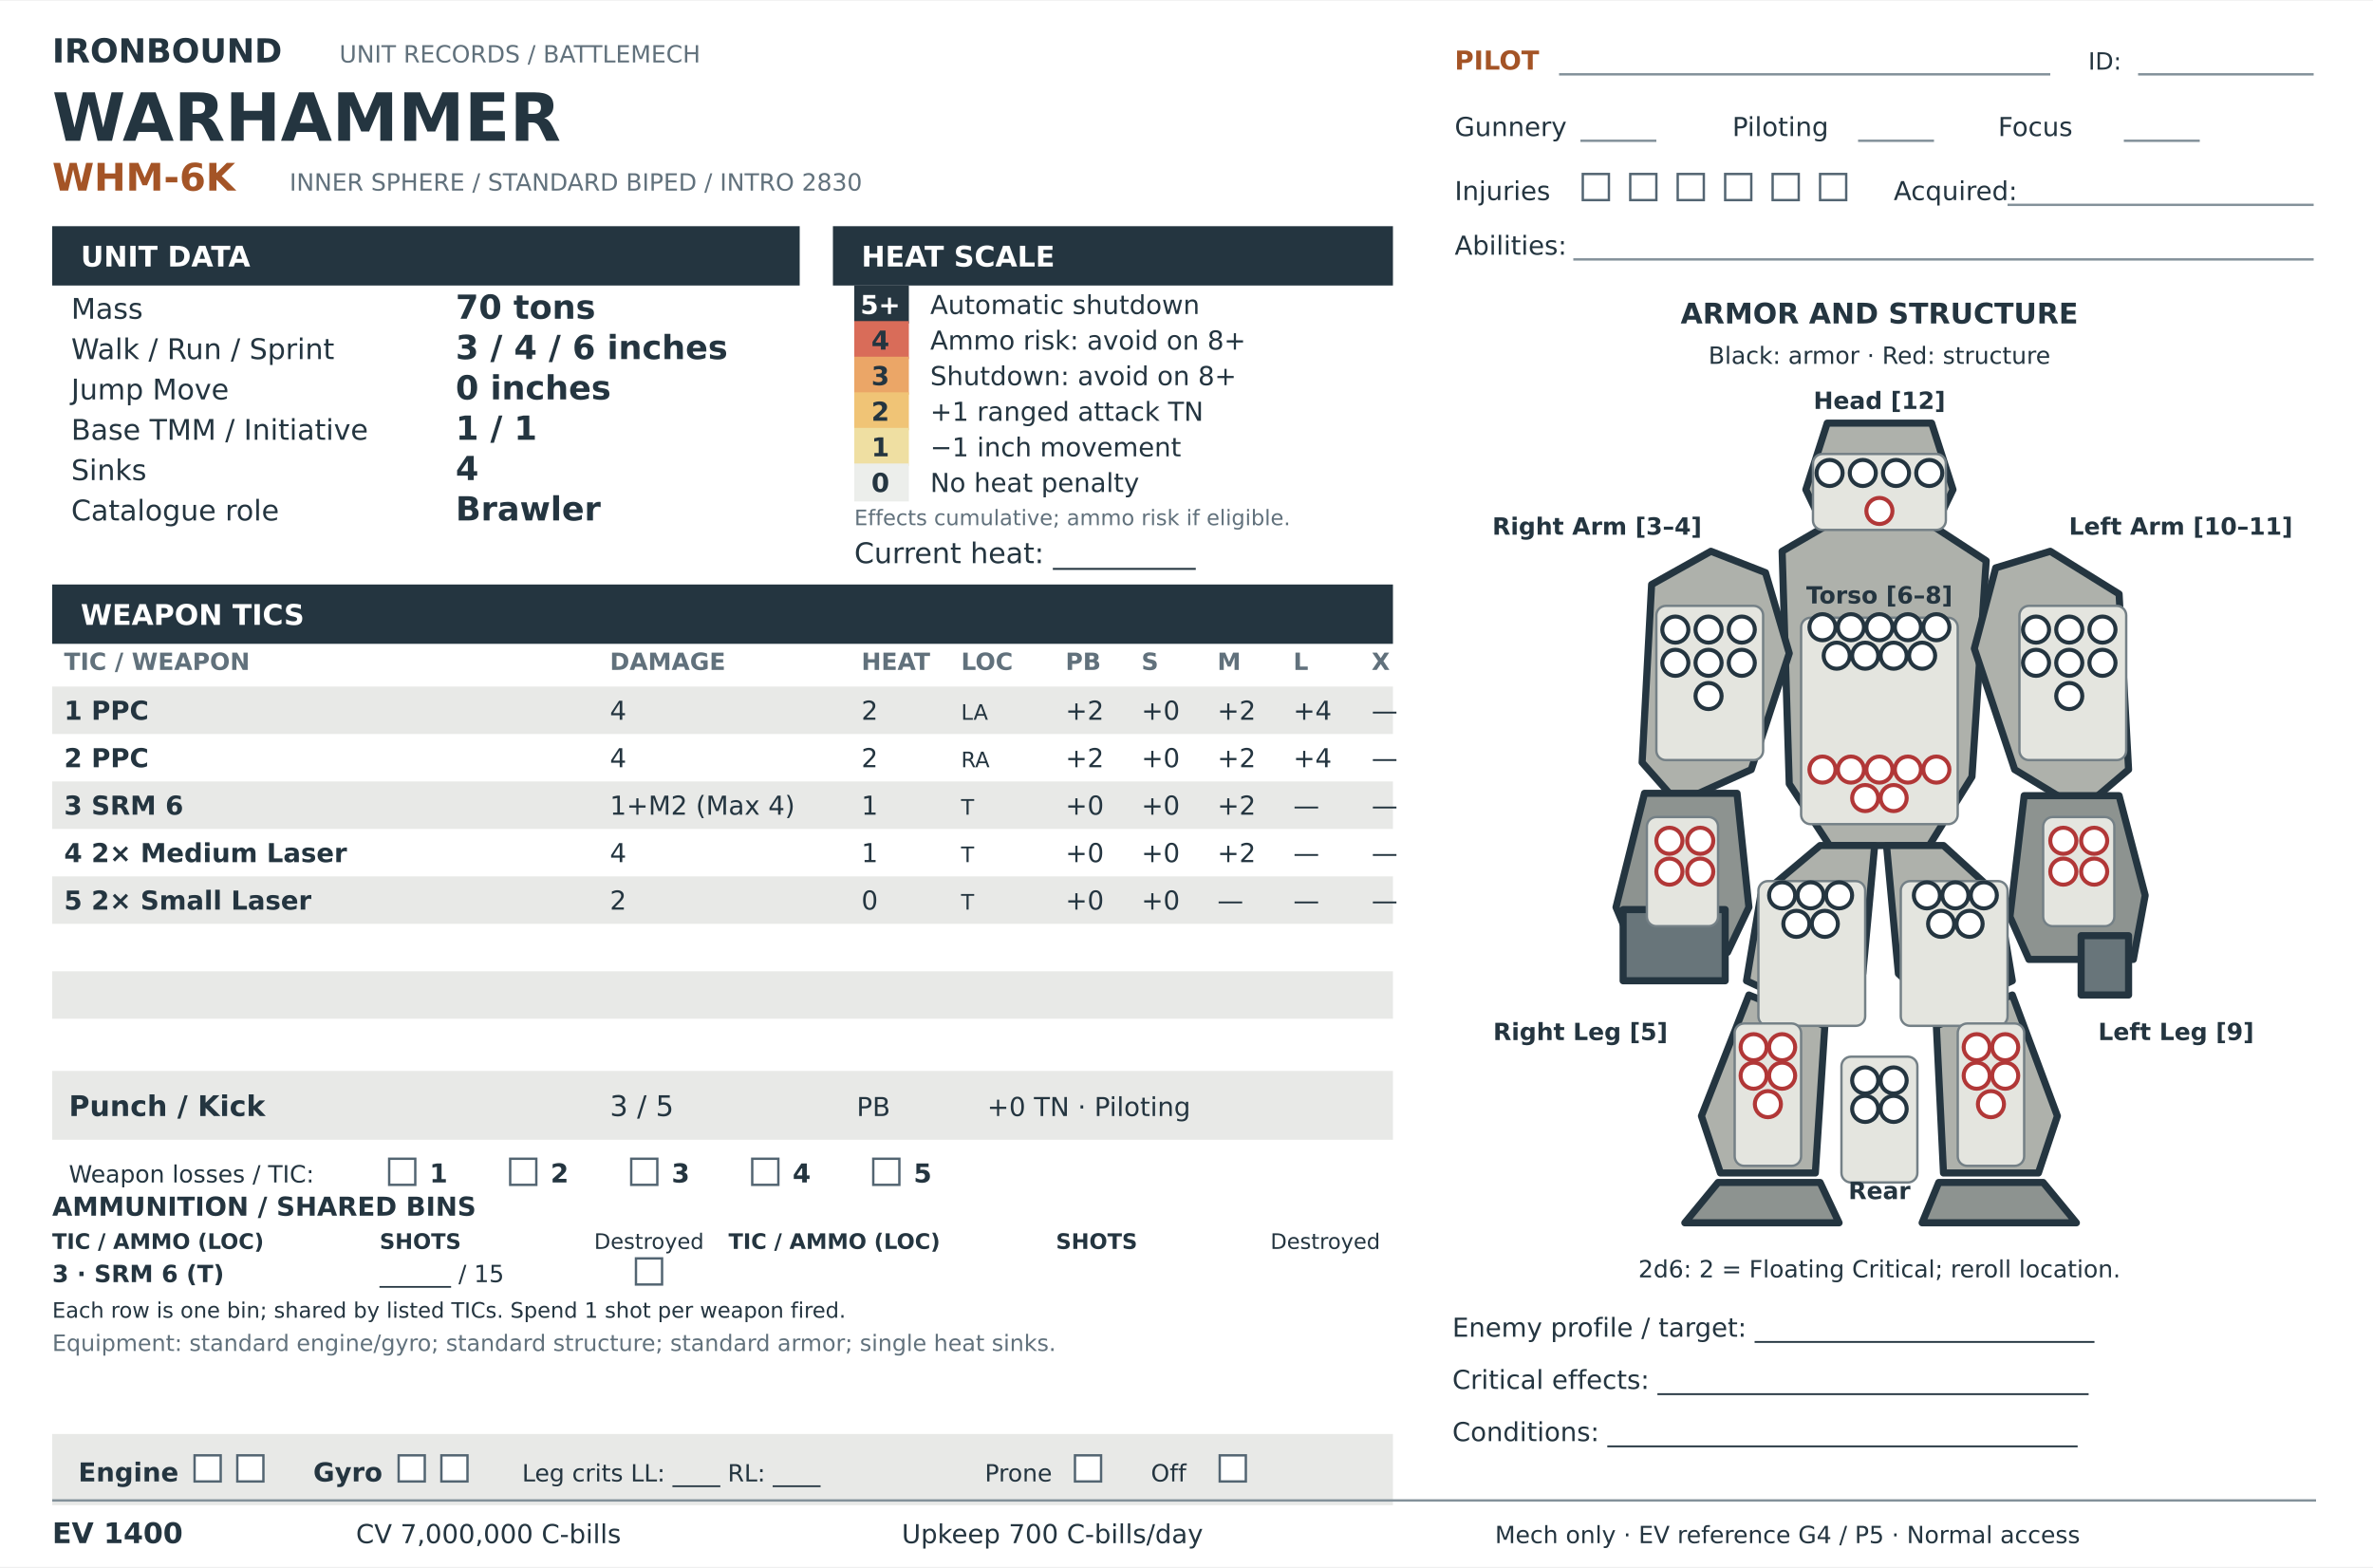
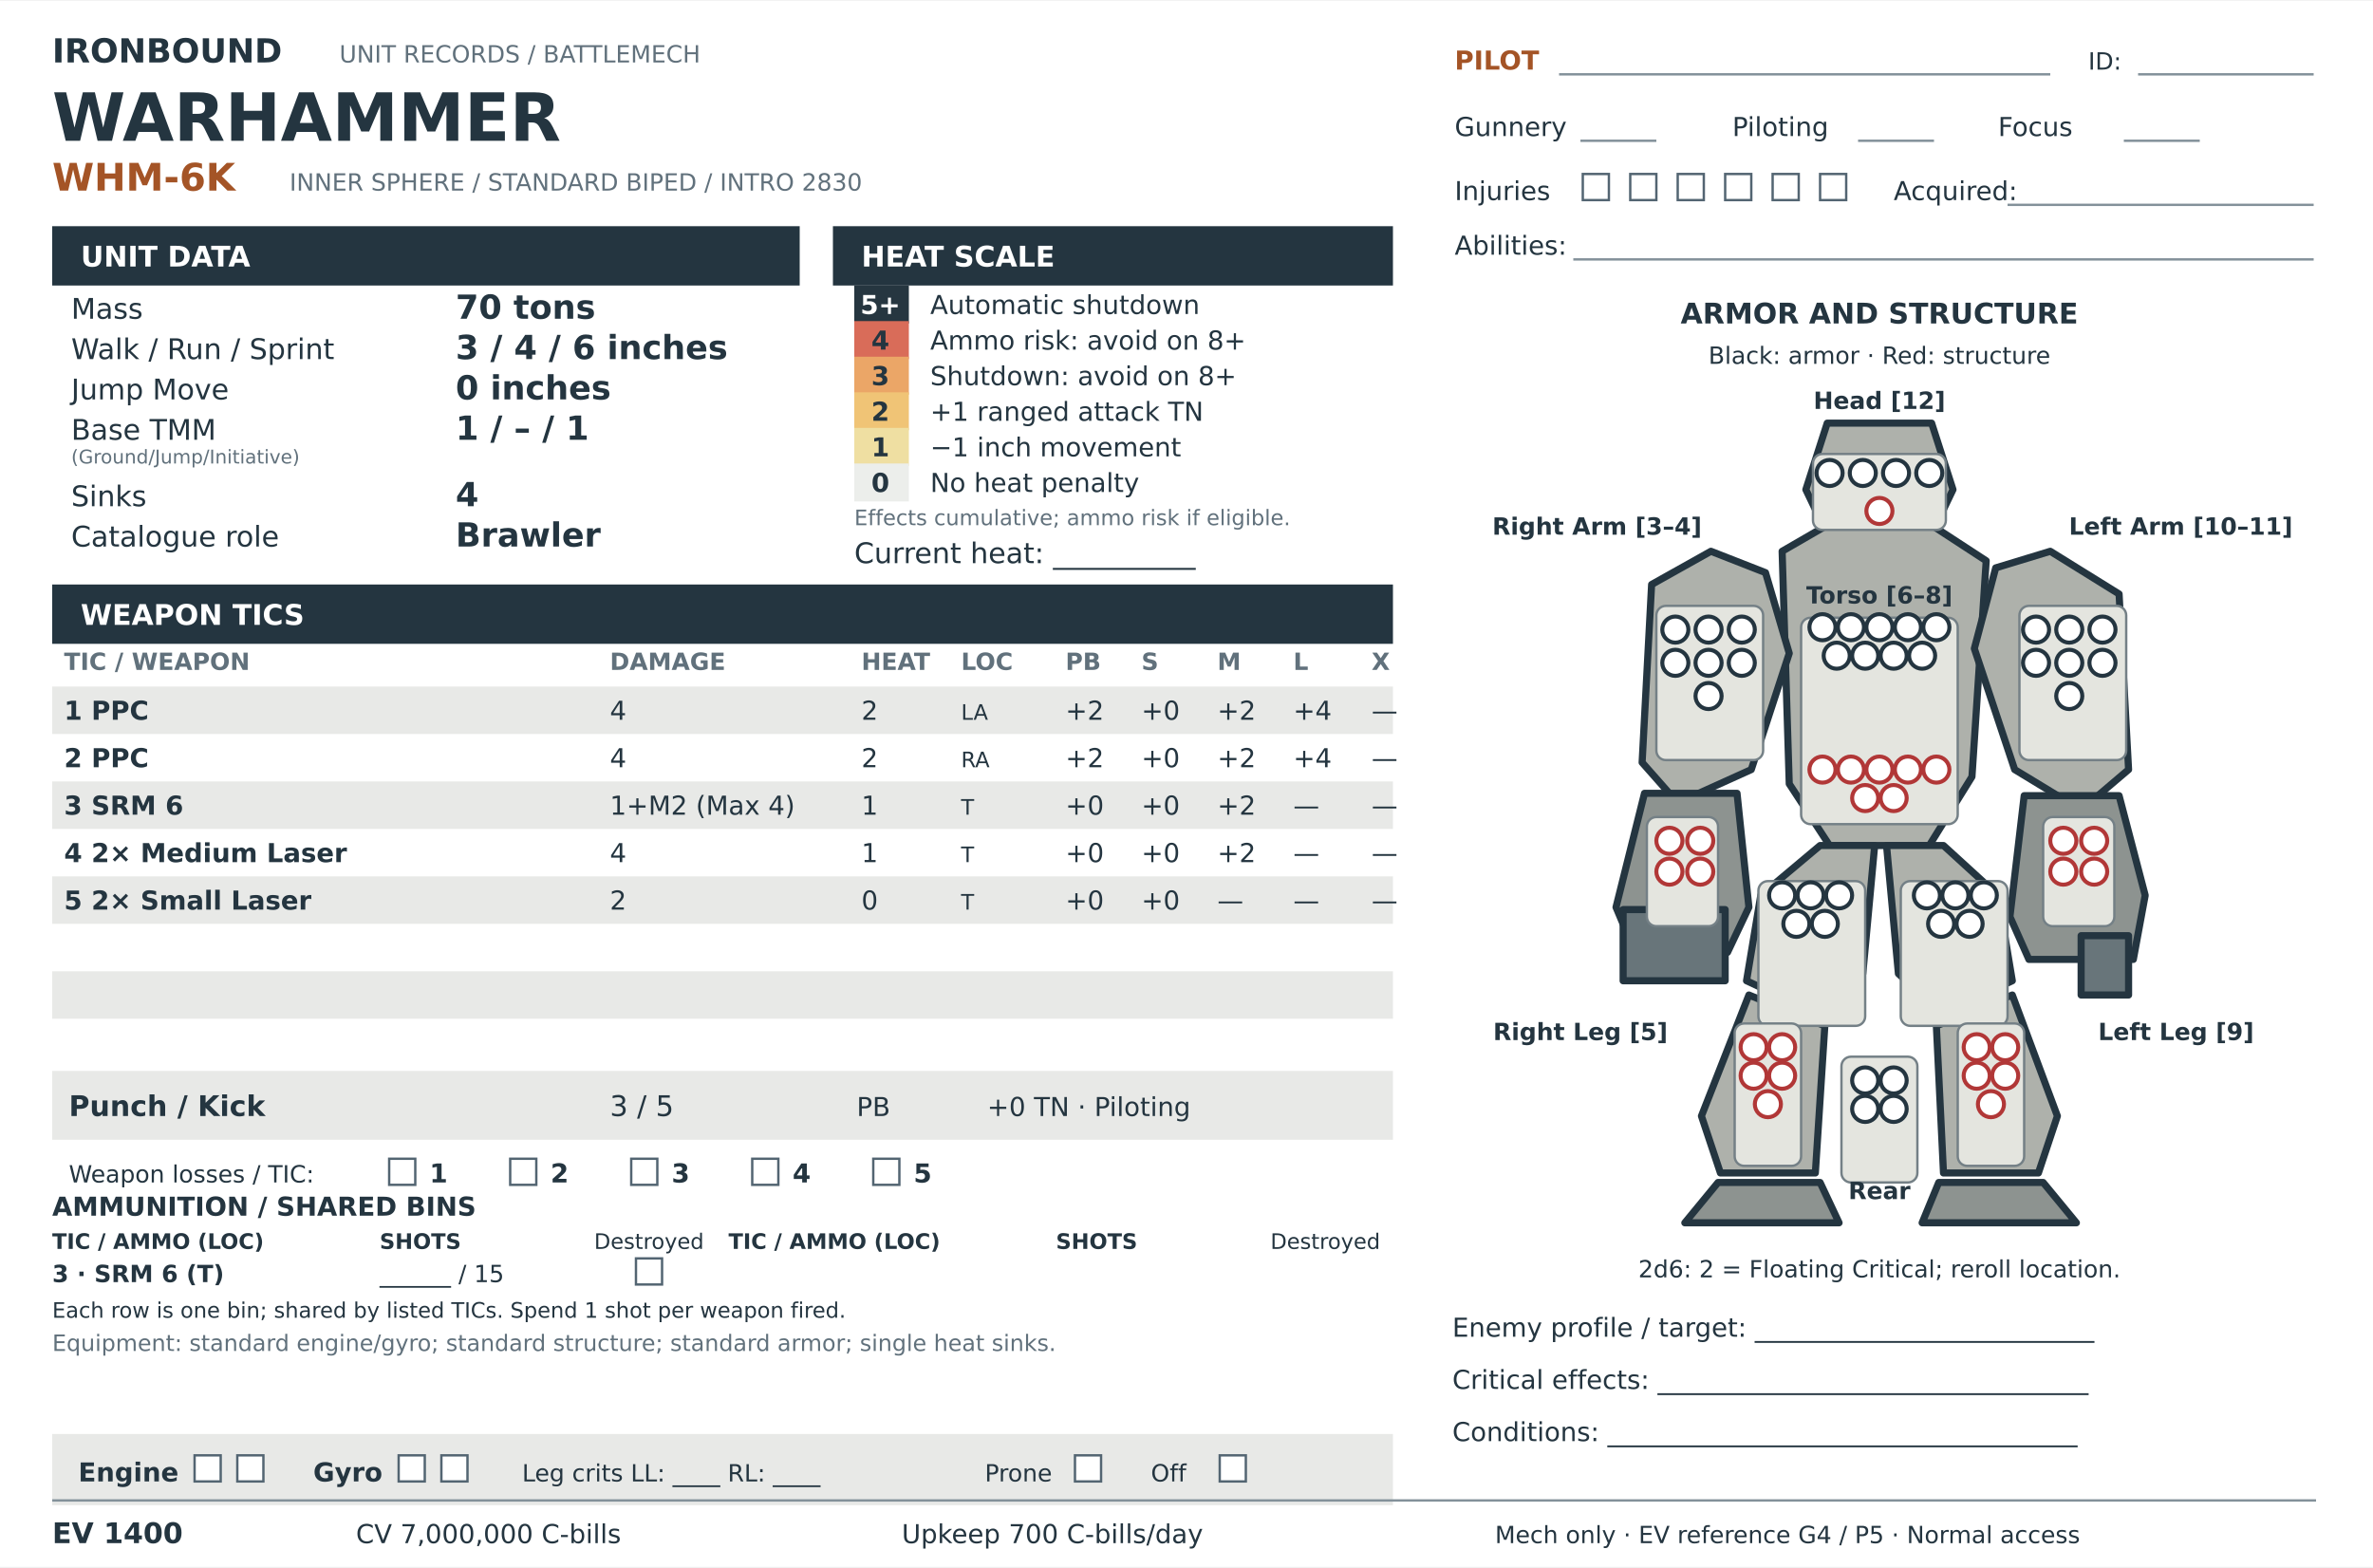
<svg xmlns="http://www.w3.org/2000/svg" width="277mm" height="183mm" viewBox="0 0 1000 660" role="img" aria-labelledby="title desc">
  <g font-family="Arial, Helvetica, sans-serif">
    <rect x="0" y="0" width="1000" height="660" rx="0" fill="#fff" stroke="none" />
    <text x="22" y="26" font-family="DejaVu Sans, Arial, sans-serif" font-size="14" font-weight="bold" fill="#243540" text-anchor="start">IRONBOUND</text>
    <text x="143" y="26" font-family="DejaVu Sans, Arial, sans-serif" font-size="10" fill="#61717c" text-anchor="start">UNIT RECORDS / BATTLEMECH</text>
    <text x="22" y="59" font-family="DejaVu Sans, Arial, sans-serif" font-size="28" font-weight="bold" fill="#243540" text-anchor="start">WARHAMMER</text>
    <text x="22" y="80" font-family="DejaVu Sans, Arial, sans-serif" font-size="16" font-weight="bold" fill="#a45426" text-anchor="start">WHM-6K</text>
    <text x="122" y="80" font-family="DejaVu Sans, Arial, sans-serif" font-size="10" fill="#61717c" text-anchor="start">INNER SPHERE / STANDARD BIPED / INTRO 2830</text>
    <text x="613" y="29" font-family="DejaVu Sans, Arial, sans-serif" font-size="11" font-weight="bold" fill="#a45426" text-anchor="start">PILOT</text>
    <path d="M657 31H864" fill="none" stroke="#83919a" />
    <text x="880" y="29" font-family="DejaVu Sans, Arial, sans-serif" font-size="10" fill="#243540" text-anchor="start">ID:</text>
    <path d="M901 31H975" fill="none" stroke="#83919a" />
    <text x="613" y="57" font-family="DejaVu Sans, Arial, sans-serif" font-size="11" fill="#243540" text-anchor="start">Gunnery</text>
    <path d="M666 59H698" fill="none" stroke="#83919a" />
    <text x="730" y="57" font-family="DejaVu Sans, Arial, sans-serif" font-size="11" fill="#243540" text-anchor="start">Piloting</text>
    <path d="M783 59H815" fill="none" stroke="#83919a" />
    <text x="842" y="57" font-family="DejaVu Sans, Arial, sans-serif" font-size="11" fill="#243540" text-anchor="start">Focus</text>
    <path d="M895 59H927" fill="none" stroke="#83919a" />
    <text x="613" y="84" font-family="DejaVu Sans, Arial, sans-serif" font-size="11" fill="#243540" text-anchor="start">Injuries</text>
    <rect x="667" y="73" width="11" height="11" rx="0" fill="#fff" stroke="#536572" />
    <rect x="687" y="73" width="11" height="11" rx="0" fill="#fff" stroke="#536572" />
    <rect x="707" y="73" width="11" height="11" rx="0" fill="#fff" stroke="#536572" />
    <rect x="727" y="73" width="11" height="11" rx="0" fill="#fff" stroke="#536572" />
    <rect x="747" y="73" width="11" height="11" rx="0" fill="#fff" stroke="#536572" />
    <rect x="767" y="73" width="11" height="11" rx="0" fill="#fff" stroke="#536572" />
    <text x="798" y="84" font-family="DejaVu Sans, Arial, sans-serif" font-size="11" fill="#243540" text-anchor="start">Acquired:</text>
    <path d="M846 86H975" fill="none" stroke="#83919a" />
    <text x="613" y="107" font-family="DejaVu Sans, Arial, sans-serif" font-size="11" fill="#243540" text-anchor="start">Abilities:</text>
    <path d="M663 109H975" fill="none" stroke="#83919a" />
    <rect x="22" y="95" width="315" height="25" rx="0" fill="#243540" stroke="none" />
    <text x="34" y="112" font-family="DejaVu Sans, Arial, sans-serif" font-size="12" font-weight="bold" fill="#fff" text-anchor="start">UNIT DATA</text>
    <rect x="351" y="95" width="236" height="25" rx="0" fill="#243540" stroke="none" />
    <text x="363" y="112" font-family="DejaVu Sans, Arial, sans-serif" font-size="12" font-weight="bold" fill="#fff" text-anchor="start">HEAT SCALE</text>
    <text x="30" y="134" font-family="DejaVu Sans, Arial, sans-serif" font-size="12" fill="#243540" text-anchor="start">Mass</text>
    <text x="192" y="134" font-family="DejaVu Sans, Arial, sans-serif" font-size="14" font-weight="bold" fill="#243540" text-anchor="start">70 tons</text>
    <text x="30" y="151" font-family="DejaVu Sans, Arial, sans-serif" font-size="12" fill="#243540" text-anchor="start">Walk / Run / Sprint</text>
    <text x="192" y="151" font-family="DejaVu Sans, Arial, sans-serif" font-size="14" font-weight="bold" fill="#243540" text-anchor="start">3 / 4 / 6 inches</text>
    <text x="30" y="168" font-family="DejaVu Sans, Arial, sans-serif" font-size="12" fill="#243540" text-anchor="start">Jump Move</text>
    <text x="192" y="168" font-family="DejaVu Sans, Arial, sans-serif" font-size="14" font-weight="bold" fill="#243540" text-anchor="start">0 inches</text>
-     <text x="30" y="185" font-family="DejaVu Sans, Arial, sans-serif" font-size="12" fill="#243540" text-anchor="start">Base TMM / Initiative</text>
-     <text x="192" y="185" font-family="DejaVu Sans, Arial, sans-serif" font-size="14" font-weight="bold" fill="#243540" text-anchor="start">1 / 1</text>
-     <text x="30" y="202" font-family="DejaVu Sans, Arial, sans-serif" font-size="12" fill="#243540" text-anchor="start">Sinks</text>
-     <text x="192" y="202" font-family="DejaVu Sans, Arial, sans-serif" font-size="14" font-weight="bold" fill="#243540" text-anchor="start">4</text>
-     <text x="30" y="219" font-family="DejaVu Sans, Arial, sans-serif" font-size="12" fill="#243540" text-anchor="start">Catalogue role</text>
-     <text x="192" y="219" font-family="DejaVu Sans, Arial, sans-serif" font-size="14" font-weight="bold" fill="#243540" text-anchor="start">Brawler</text>
+     <text x="30" y="185" font-family="DejaVu Sans, Arial, sans-serif" font-size="12" fill="#243540" text-anchor="start">Base TMM</text>
+     <text x="30" y="195" font-family="DejaVu Sans, Arial, sans-serif" font-size="8" fill="#61717c" text-anchor="start">(Ground/Jump/Initiative)</text>
+     <text x="192" y="185" font-family="DejaVu Sans, Arial, sans-serif" font-size="14" font-weight="bold" fill="#243540" text-anchor="start">1 / – / 1</text>
+     <text x="30" y="213" font-family="DejaVu Sans, Arial, sans-serif" font-size="12" fill="#243540" text-anchor="start">Sinks</text>
+     <text x="192" y="213" font-family="DejaVu Sans, Arial, sans-serif" font-size="14" font-weight="bold" fill="#243540" text-anchor="start">4</text>
+     <text x="30" y="230" font-family="DejaVu Sans, Arial, sans-serif" font-size="12" fill="#243540" text-anchor="start">Catalogue role</text>
+     <text x="192" y="230" font-family="DejaVu Sans, Arial, sans-serif" font-size="14" font-weight="bold" fill="#243540" text-anchor="start">Brawler</text>
    <rect x="360" y="120" width="23" height="16" rx="0" fill="#263640" stroke="none" />
    <text x="371" y="132" font-family="DejaVu Sans, Arial, sans-serif" font-size="11" font-weight="bold" fill="#fff" text-anchor="middle">5+</text>
    <text x="392" y="132" font-family="DejaVu Sans, Arial, sans-serif" font-size="11" fill="#243540" text-anchor="start">Automatic shutdown</text>
    <rect x="360" y="135" width="23" height="16" rx="0" fill="#d96c59" stroke="none" />
    <text x="371" y="147" font-family="DejaVu Sans, Arial, sans-serif" font-size="11" font-weight="bold" fill="#243540" text-anchor="middle">4</text>
    <text x="392" y="147" font-family="DejaVu Sans, Arial, sans-serif" font-size="11" fill="#243540" text-anchor="start">Ammo risk: avoid on 8+</text>
    <rect x="360" y="150" width="23" height="16" rx="0" fill="#eba667" stroke="none" />
    <text x="371" y="162" font-family="DejaVu Sans, Arial, sans-serif" font-size="11" font-weight="bold" fill="#243540" text-anchor="middle">3</text>
    <text x="392" y="162" font-family="DejaVu Sans, Arial, sans-serif" font-size="11" fill="#243540" text-anchor="start">Shutdown: avoid on 8+</text>
    <rect x="360" y="165" width="23" height="16" rx="0" fill="#f0c476" stroke="none" />
    <text x="371" y="177" font-family="DejaVu Sans, Arial, sans-serif" font-size="11" font-weight="bold" fill="#243540" text-anchor="middle">2</text>
    <text x="392" y="177" font-family="DejaVu Sans, Arial, sans-serif" font-size="11" fill="#243540" text-anchor="start">+1 ranged attack TN</text>
    <rect x="360" y="180" width="23" height="16" rx="0" fill="#efdfa2" stroke="none" />
    <text x="371" y="192" font-family="DejaVu Sans, Arial, sans-serif" font-size="11" font-weight="bold" fill="#243540" text-anchor="middle">1</text>
    <text x="392" y="192" font-family="DejaVu Sans, Arial, sans-serif" font-size="11" fill="#243540" text-anchor="start">−1 inch movement</text>
    <rect x="360" y="195" width="23" height="16" rx="0" fill="#eceeeb" stroke="none" />
    <text x="371" y="207" font-family="DejaVu Sans, Arial, sans-serif" font-size="11" font-weight="bold" fill="#243540" text-anchor="middle">0</text>
    <text x="392" y="207" font-family="DejaVu Sans, Arial, sans-serif" font-size="11" fill="#243540" text-anchor="start">No heat penalty</text>
    <text x="360" y="221" font-family="DejaVu Sans, Arial, sans-serif" font-size="9" fill="#61717c" text-anchor="start">Effects cumulative; ammo risk if eligible.</text>
    <text x="360" y="237" font-family="DejaVu Sans, Arial, sans-serif" font-size="12" fill="#243540" text-anchor="start">Current heat: __________</text>
    <rect x="22" y="246" width="565" height="25" rx="0" fill="#243540" stroke="none" />
    <text x="34" y="263" font-family="DejaVu Sans, Arial, sans-serif" font-size="12" font-weight="bold" fill="#fff" text-anchor="start">WEAPON TICS</text>
    <text x="27" y="282" font-family="DejaVu Sans, Arial, sans-serif" font-size="10" font-weight="bold" fill="#61717c" text-anchor="start">TIC / WEAPON</text>
    <text x="257" y="282" font-family="DejaVu Sans, Arial, sans-serif" font-size="10" font-weight="bold" fill="#61717c" text-anchor="start">DAMAGE</text>
    <text x="363" y="282" font-family="DejaVu Sans, Arial, sans-serif" font-size="10" font-weight="bold" fill="#61717c" text-anchor="start">HEAT</text>
    <text x="405" y="282" font-family="DejaVu Sans, Arial, sans-serif" font-size="10" font-weight="bold" fill="#61717c" text-anchor="start">LOC</text>
    <text x="449" y="282" font-family="DejaVu Sans, Arial, sans-serif" font-size="10" font-weight="bold" fill="#61717c" text-anchor="start">PB</text>
    <text x="481" y="282" font-family="DejaVu Sans, Arial, sans-serif" font-size="10" font-weight="bold" fill="#61717c" text-anchor="start">S</text>
    <text x="513" y="282" font-family="DejaVu Sans, Arial, sans-serif" font-size="10" font-weight="bold" fill="#61717c" text-anchor="start">M</text>
    <text x="545" y="282" font-family="DejaVu Sans, Arial, sans-serif" font-size="10" font-weight="bold" fill="#61717c" text-anchor="start">L</text>
    <text x="578" y="282" font-family="DejaVu Sans, Arial, sans-serif" font-size="10" font-weight="bold" fill="#61717c" text-anchor="start">X</text>
    <rect x="22" y="289" width="565" height="20" rx="0" fill="#e8e9e7" stroke="none" />
    <text x="27" y="303" font-family="DejaVu Sans, Arial, sans-serif" font-size="11" fill="#243540" text-anchor="start" font-weight="bold">1  PPC</text>
    <text x="257" y="303" font-family="DejaVu Sans, Arial, sans-serif" font-size="11" fill="#243540" text-anchor="start">4</text>
    <text x="363" y="303" font-family="DejaVu Sans, Arial, sans-serif" font-size="11" fill="#243540" text-anchor="start">2</text>
    <text x="405" y="303" font-family="DejaVu Sans, Arial, sans-serif" font-size="9" fill="#243540" text-anchor="start">LA</text>
    <text x="449" y="303" font-family="DejaVu Sans, Arial, sans-serif" font-size="11" fill="#243540" text-anchor="start">+2</text>
    <text x="481" y="303" font-family="DejaVu Sans, Arial, sans-serif" font-size="11" fill="#243540" text-anchor="start">+0</text>
    <text x="513" y="303" font-family="DejaVu Sans, Arial, sans-serif" font-size="11" fill="#243540" text-anchor="start">+2</text>
    <text x="545" y="303" font-family="DejaVu Sans, Arial, sans-serif" font-size="11" fill="#243540" text-anchor="start">+4</text>
    <text x="578" y="303" font-family="DejaVu Sans, Arial, sans-serif" font-size="11" fill="#243540" text-anchor="start">—</text>
    <text x="27" y="323" font-family="DejaVu Sans, Arial, sans-serif" font-size="11" fill="#243540" text-anchor="start" font-weight="bold">2  PPC</text>
    <text x="257" y="323" font-family="DejaVu Sans, Arial, sans-serif" font-size="11" fill="#243540" text-anchor="start">4</text>
    <text x="363" y="323" font-family="DejaVu Sans, Arial, sans-serif" font-size="11" fill="#243540" text-anchor="start">2</text>
    <text x="405" y="323" font-family="DejaVu Sans, Arial, sans-serif" font-size="9" fill="#243540" text-anchor="start">RA</text>
    <text x="449" y="323" font-family="DejaVu Sans, Arial, sans-serif" font-size="11" fill="#243540" text-anchor="start">+2</text>
    <text x="481" y="323" font-family="DejaVu Sans, Arial, sans-serif" font-size="11" fill="#243540" text-anchor="start">+0</text>
    <text x="513" y="323" font-family="DejaVu Sans, Arial, sans-serif" font-size="11" fill="#243540" text-anchor="start">+2</text>
    <text x="545" y="323" font-family="DejaVu Sans, Arial, sans-serif" font-size="11" fill="#243540" text-anchor="start">+4</text>
    <text x="578" y="323" font-family="DejaVu Sans, Arial, sans-serif" font-size="11" fill="#243540" text-anchor="start">—</text>
    <rect x="22" y="329" width="565" height="20" rx="0" fill="#e8e9e7" stroke="none" />
    <text x="27" y="343" font-family="DejaVu Sans, Arial, sans-serif" font-size="11" fill="#243540" text-anchor="start" font-weight="bold">3  SRM 6</text>
    <text x="257" y="343" font-family="DejaVu Sans, Arial, sans-serif" font-size="11" fill="#243540" text-anchor="start">1+M2 (Max 4)</text>
    <text x="363" y="343" font-family="DejaVu Sans, Arial, sans-serif" font-size="11" fill="#243540" text-anchor="start">1</text>
    <text x="405" y="343" font-family="DejaVu Sans, Arial, sans-serif" font-size="9" fill="#243540" text-anchor="start">T</text>
    <text x="449" y="343" font-family="DejaVu Sans, Arial, sans-serif" font-size="11" fill="#243540" text-anchor="start">+0</text>
    <text x="481" y="343" font-family="DejaVu Sans, Arial, sans-serif" font-size="11" fill="#243540" text-anchor="start">+0</text>
    <text x="513" y="343" font-family="DejaVu Sans, Arial, sans-serif" font-size="11" fill="#243540" text-anchor="start">+2</text>
    <text x="545" y="343" font-family="DejaVu Sans, Arial, sans-serif" font-size="11" fill="#243540" text-anchor="start">—</text>
    <text x="578" y="343" font-family="DejaVu Sans, Arial, sans-serif" font-size="11" fill="#243540" text-anchor="start">—</text>
    <text x="27" y="363" font-family="DejaVu Sans, Arial, sans-serif" font-size="11" fill="#243540" text-anchor="start" font-weight="bold">4  2× Medium Laser</text>
    <text x="257" y="363" font-family="DejaVu Sans, Arial, sans-serif" font-size="11" fill="#243540" text-anchor="start">4</text>
    <text x="363" y="363" font-family="DejaVu Sans, Arial, sans-serif" font-size="11" fill="#243540" text-anchor="start">1</text>
    <text x="405" y="363" font-family="DejaVu Sans, Arial, sans-serif" font-size="9" fill="#243540" text-anchor="start">T</text>
    <text x="449" y="363" font-family="DejaVu Sans, Arial, sans-serif" font-size="11" fill="#243540" text-anchor="start">+0</text>
    <text x="481" y="363" font-family="DejaVu Sans, Arial, sans-serif" font-size="11" fill="#243540" text-anchor="start">+0</text>
    <text x="513" y="363" font-family="DejaVu Sans, Arial, sans-serif" font-size="11" fill="#243540" text-anchor="start">+2</text>
    <text x="545" y="363" font-family="DejaVu Sans, Arial, sans-serif" font-size="11" fill="#243540" text-anchor="start">—</text>
    <text x="578" y="363" font-family="DejaVu Sans, Arial, sans-serif" font-size="11" fill="#243540" text-anchor="start">—</text>
    <rect x="22" y="369" width="565" height="20" rx="0" fill="#e8e9e7" stroke="none" />
    <text x="27" y="383" font-family="DejaVu Sans, Arial, sans-serif" font-size="11" fill="#243540" text-anchor="start" font-weight="bold">5  2× Small Laser</text>
    <text x="257" y="383" font-family="DejaVu Sans, Arial, sans-serif" font-size="11" fill="#243540" text-anchor="start">2</text>
    <text x="363" y="383" font-family="DejaVu Sans, Arial, sans-serif" font-size="11" fill="#243540" text-anchor="start">0</text>
    <text x="405" y="383" font-family="DejaVu Sans, Arial, sans-serif" font-size="9" fill="#243540" text-anchor="start">T</text>
    <text x="449" y="383" font-family="DejaVu Sans, Arial, sans-serif" font-size="11" fill="#243540" text-anchor="start">+0</text>
    <text x="481" y="383" font-family="DejaVu Sans, Arial, sans-serif" font-size="11" fill="#243540" text-anchor="start">+0</text>
    <text x="513" y="383" font-family="DejaVu Sans, Arial, sans-serif" font-size="11" fill="#243540" text-anchor="start">—</text>
    <text x="545" y="383" font-family="DejaVu Sans, Arial, sans-serif" font-size="11" fill="#243540" text-anchor="start">—</text>
    <text x="578" y="383" font-family="DejaVu Sans, Arial, sans-serif" font-size="11" fill="#243540" text-anchor="start">—</text>
    <text x="27" y="403" font-family="DejaVu Sans, Arial, sans-serif" font-size="11" fill="#243540" text-anchor="start" font-weight="bold" />
    <text x="257" y="403" font-family="DejaVu Sans, Arial, sans-serif" font-size="11" fill="#243540" text-anchor="start" />
    <text x="363" y="403" font-family="DejaVu Sans, Arial, sans-serif" font-size="11" fill="#243540" text-anchor="start" />
    <text x="405" y="403" font-family="DejaVu Sans, Arial, sans-serif" font-size="9" fill="#243540" text-anchor="start" />
    <text x="449" y="403" font-family="DejaVu Sans, Arial, sans-serif" font-size="11" fill="#243540" text-anchor="start" />
    <text x="481" y="403" font-family="DejaVu Sans, Arial, sans-serif" font-size="11" fill="#243540" text-anchor="start" />
    <text x="513" y="403" font-family="DejaVu Sans, Arial, sans-serif" font-size="11" fill="#243540" text-anchor="start" />
    <text x="545" y="403" font-family="DejaVu Sans, Arial, sans-serif" font-size="11" fill="#243540" text-anchor="start" />
    <text x="578" y="403" font-family="DejaVu Sans, Arial, sans-serif" font-size="11" fill="#243540" text-anchor="start" />
    <rect x="22" y="409" width="565" height="20" rx="0" fill="#e8e9e7" stroke="none" />
    <text x="27" y="423" font-family="DejaVu Sans, Arial, sans-serif" font-size="11" fill="#243540" text-anchor="start" font-weight="bold" />
    <text x="257" y="423" font-family="DejaVu Sans, Arial, sans-serif" font-size="11" fill="#243540" text-anchor="start" />
    <text x="363" y="423" font-family="DejaVu Sans, Arial, sans-serif" font-size="11" fill="#243540" text-anchor="start" />
    <text x="405" y="423" font-family="DejaVu Sans, Arial, sans-serif" font-size="9" fill="#243540" text-anchor="start" />
    <text x="449" y="423" font-family="DejaVu Sans, Arial, sans-serif" font-size="11" fill="#243540" text-anchor="start" />
    <text x="481" y="423" font-family="DejaVu Sans, Arial, sans-serif" font-size="11" fill="#243540" text-anchor="start" />
    <text x="513" y="423" font-family="DejaVu Sans, Arial, sans-serif" font-size="11" fill="#243540" text-anchor="start" />
    <text x="545" y="423" font-family="DejaVu Sans, Arial, sans-serif" font-size="11" fill="#243540" text-anchor="start" />
    <text x="578" y="423" font-family="DejaVu Sans, Arial, sans-serif" font-size="11" fill="#243540" text-anchor="start" />
    <text x="27" y="443" font-family="DejaVu Sans, Arial, sans-serif" font-size="11" fill="#243540" text-anchor="start" font-weight="bold" />
    <text x="257" y="443" font-family="DejaVu Sans, Arial, sans-serif" font-size="11" fill="#243540" text-anchor="start" />
    <text x="363" y="443" font-family="DejaVu Sans, Arial, sans-serif" font-size="11" fill="#243540" text-anchor="start" />
    <text x="405" y="443" font-family="DejaVu Sans, Arial, sans-serif" font-size="9" fill="#243540" text-anchor="start" />
    <text x="449" y="443" font-family="DejaVu Sans, Arial, sans-serif" font-size="11" fill="#243540" text-anchor="start" />
    <text x="481" y="443" font-family="DejaVu Sans, Arial, sans-serif" font-size="11" fill="#243540" text-anchor="start" />
    <text x="513" y="443" font-family="DejaVu Sans, Arial, sans-serif" font-size="11" fill="#243540" text-anchor="start" />
    <text x="545" y="443" font-family="DejaVu Sans, Arial, sans-serif" font-size="11" fill="#243540" text-anchor="start" />
    <text x="578" y="443" font-family="DejaVu Sans, Arial, sans-serif" font-size="11" fill="#243540" text-anchor="start" />
    <rect x="22" y="451" width="565" height="29" rx="0" fill="#e8e9e7" stroke="none" />
    <text x="29" y="470" font-family="DejaVu Sans, Arial, sans-serif" font-size="12" font-weight="bold" fill="#243540" text-anchor="start">Punch / Kick</text>
    <text x="257" y="470" font-family="DejaVu Sans, Arial, sans-serif" font-size="12" fill="#243540" text-anchor="start">3 / 5</text>
    <text x="361" y="470" font-family="DejaVu Sans, Arial, sans-serif" font-size="11" fill="#243540" text-anchor="start">PB</text>
    <text x="416" y="470" font-family="DejaVu Sans, Arial, sans-serif" font-size="11" fill="#243540" text-anchor="start">+0 TN · Piloting</text>
    <rect x="22" y="604" width="565" height="30" rx="0" fill="#e8e9e7" stroke="none" />
    <text x="33" y="624" font-family="DejaVu Sans, Arial, sans-serif" font-size="11" font-weight="bold" fill="#243540" text-anchor="start">Engine</text>
    <rect x="82" y="613" width="11" height="11" rx="0" fill="#fff" stroke="#536572" />
    <rect x="100" y="613" width="11" height="11" rx="0" fill="#fff" stroke="#536572" />
    <text x="132" y="624" font-family="DejaVu Sans, Arial, sans-serif" font-size="11" font-weight="bold" fill="#243540" text-anchor="start">Gyro</text>
    <rect x="168" y="613" width="11" height="11" rx="0" fill="#fff" stroke="#536572" />
    <rect x="186" y="613" width="11" height="11" rx="0" fill="#fff" stroke="#536572" />
    <text x="220" y="624" font-family="DejaVu Sans, Arial, sans-serif" font-size="10" fill="#243540" text-anchor="start">Leg crits  LL: ____  RL: ____</text>
    <text x="415" y="624" font-family="DejaVu Sans, Arial, sans-serif" font-size="10" fill="#243540" text-anchor="start">Prone</text>
    <rect x="453" y="613" width="11" height="11" rx="0" fill="#fff" stroke="#536572" />
    <text x="485" y="624" font-family="DejaVu Sans, Arial, sans-serif" font-size="10" fill="#243540" text-anchor="start">Off</text>
    <rect x="514" y="613" width="11" height="11" rx="0" fill="#fff" stroke="#536572" />
    <g transform="translate(612 120)">
      <text x="180" y="16" font-family="DejaVu Sans, Arial, sans-serif" font-size="12" font-weight="bold" fill="#243540" text-anchor="middle">ARMOR AND STRUCTURE</text>
      <text x="180" y="33" font-family="DejaVu Sans, Arial, sans-serif" font-size="10" fill="#243540" text-anchor="middle">Black: armor · Red: structure</text>
      <path d="M158 58H202L211 86L200 109H160L149 86Z" fill="#aeb1ab" stroke="#243540" stroke-width="3" stroke-linejoin="round" />
      <path d="M139 112L158 101H202L225 116L219 207L201 236H159L142 210Z" fill="#aeb1ab" stroke="#243540" stroke-width="3" stroke-linejoin="round" />
      <path d="M132 121L109 112L84 126L80 201L95 218L126 204L142 155Z" fill="#aeb1ab" stroke="#243540" stroke-width="3" stroke-linejoin="round" />
      <path d="M229 119L252 112L281 130L285 204L265 221L237 204L220 153Z" fill="#aeb1ab" stroke="#243540" stroke-width="3" stroke-linejoin="round" />
      <path d="M81 214H120L125 262L116 281H77L69 262Z" fill="#8d9390" stroke="#243540" stroke-width="3" stroke-linejoin="round" />
      <path d="M241 215H281L292 257L287 284H243L235 266Z" fill="#8d9390" stroke="#243540" stroke-width="3" stroke-linejoin="round" />
      <path d="M72 263H115V293H72Z" fill="#68757a" stroke="#243540" stroke-width="3" stroke-linejoin="round" />
      <path d="M265 274H285V299H265Z" fill="#68757a" stroke="#243540" stroke-width="3" stroke-linejoin="round" />
      <path d="M155 236H178L173 290L154 307L124 293L130 257Z" fill="#aeb1ab" stroke="#243540" stroke-width="3" stroke-linejoin="round" />
      <path d="M183 236H207L230 257L236 293L206 307L188 290Z" fill="#aeb1ab" stroke="#243540" stroke-width="3" stroke-linejoin="round" />
      <path d="M125 299L157 312L153 374H113L105 350Z" fill="#aeb1ab" stroke="#243540" stroke-width="3" stroke-linejoin="round" />
      <path d="M204 312L236 299L255 350L247 374H207Z" fill="#aeb1ab" stroke="#243540" stroke-width="3" stroke-linejoin="round" />
      <path d="M112 378H155L163 395H98Z" fill="#8d9390" stroke="#243540" stroke-width="3" stroke-linejoin="round" />
      <path d="M205 378H249L263 395H198Z" fill="#8d9390" stroke="#243540" stroke-width="3" stroke-linejoin="round" />
      <rect x="152" y="71" width="56" height="32" rx="4" fill="#e4e5df" stroke="#748086" />
      <rect x="147" y="140" width="66" height="87" rx="4" fill="#e4e5df" stroke="#748086" />
      <rect x="86" y="135" width="45" height="65" rx="4" fill="#e4e5df" stroke="#748086" />
      <rect x="239" y="135" width="45" height="65" rx="4" fill="#e4e5df" stroke="#748086" />
      <rect x="82" y="224" width="30" height="46" rx="4" fill="#e4e5df" stroke="#748086" />
      <rect x="249" y="224" width="30" height="46" rx="4" fill="#e4e5df" stroke="#748086" />
      <rect x="129" y="251" width="45" height="61" rx="4" fill="#e4e5df" stroke="#748086" />
      <rect x="189" y="251" width="45" height="61" rx="4" fill="#e4e5df" stroke="#748086" />
      <rect x="119" y="311" width="28" height="60" rx="4" fill="#e4e5df" stroke="#748086" />
      <rect x="213" y="311" width="28" height="60" rx="4" fill="#e4e5df" stroke="#748086" />
      <rect x="164" y="325" width="32" height="53" rx="4" fill="#e4e5df" stroke="#748086" />
      <text x="180" y="52" font-family="DejaVu Sans, Arial, sans-serif" font-size="10" font-weight="bold" fill="#243540" text-anchor="middle">Head [12]</text>
      <text x="180" y="134" font-family="DejaVu Sans, Arial, sans-serif" font-size="10" font-weight="bold" fill="#243540" text-anchor="middle">Torso [6–8]</text>
      <text x="61" y="105" font-family="DejaVu Sans, Arial, sans-serif" font-size="10" font-weight="bold" fill="#243540" text-anchor="middle">Right Arm [3–4]</text>
      <text x="307" y="105" font-family="DejaVu Sans, Arial, sans-serif" font-size="10" font-weight="bold" fill="#243540" text-anchor="middle">Left Arm [10–11]</text>
      <text x="54" y="318" font-family="DejaVu Sans, Arial, sans-serif" font-size="10" font-weight="bold" fill="#243540" text-anchor="middle">Right Leg [5]</text>
      <text x="305" y="318" font-family="DejaVu Sans, Arial, sans-serif" font-size="10" font-weight="bold" fill="#243540" text-anchor="middle">Left Leg [9]</text>
      <text x="180" y="385" font-family="DejaVu Sans, Arial, sans-serif" font-size="10" font-weight="bold" fill="#243540" text-anchor="middle">Rear</text>
      <text x="180" y="418" font-family="DejaVu Sans, Arial, sans-serif" font-size="10" fill="#243540" text-anchor="middle">2d6: 2 = Floating Critical; reroll location.</text>
      <text x="0" y="443" font-family="DejaVu Sans, Arial, sans-serif" font-size="11" fill="#243540" text-anchor="start">Enemy profile / target: __________________________</text>
      <text x="0" y="465" font-family="DejaVu Sans, Arial, sans-serif" font-size="11" fill="#243540" text-anchor="start">Critical effects: _________________________________</text>
      <text x="0" y="487" font-family="DejaVu Sans, Arial, sans-serif" font-size="11" fill="#243540" text-anchor="start">Conditions: ____________________________________</text>
      <circle cx="159.0" cy="79" r="5.5" fill="#fff" stroke="#243540" stroke-width="1.7" />
      <circle cx="173.0" cy="79" r="5.5" fill="#fff" stroke="#243540" stroke-width="1.7" />
      <circle cx="187.0" cy="79" r="5.5" fill="#fff" stroke="#243540" stroke-width="1.7" />
      <circle cx="201.0" cy="79" r="5.5" fill="#fff" stroke="#243540" stroke-width="1.7" />
      <circle cx="180.0" cy="95" r="5.5" fill="#fff" stroke="#b13737" stroke-width="1.7" />
      <circle cx="156.0" cy="144" r="5.5" fill="#fff" stroke="#243540" stroke-width="1.7" />
      <circle cx="168.0" cy="144" r="5.5" fill="#fff" stroke="#243540" stroke-width="1.7" />
      <circle cx="180.0" cy="144" r="5.5" fill="#fff" stroke="#243540" stroke-width="1.7" />
      <circle cx="192.0" cy="144" r="5.5" fill="#fff" stroke="#243540" stroke-width="1.7" />
      <circle cx="204.0" cy="144" r="5.5" fill="#fff" stroke="#243540" stroke-width="1.7" />
      <circle cx="162.0" cy="156" r="5.5" fill="#fff" stroke="#243540" stroke-width="1.7" />
      <circle cx="174.0" cy="156" r="5.5" fill="#fff" stroke="#243540" stroke-width="1.7" />
      <circle cx="186.0" cy="156" r="5.5" fill="#fff" stroke="#243540" stroke-width="1.7" />
      <circle cx="198.0" cy="156" r="5.5" fill="#fff" stroke="#243540" stroke-width="1.7" />
      <circle cx="156.0" cy="204" r="5.5" fill="#fff" stroke="#b13737" stroke-width="1.7" />
      <circle cx="168.0" cy="204" r="5.5" fill="#fff" stroke="#b13737" stroke-width="1.7" />
      <circle cx="180.0" cy="204" r="5.5" fill="#fff" stroke="#b13737" stroke-width="1.7" />
      <circle cx="192.0" cy="204" r="5.5" fill="#fff" stroke="#b13737" stroke-width="1.7" />
      <circle cx="204.0" cy="204" r="5.5" fill="#fff" stroke="#b13737" stroke-width="1.7" />
      <circle cx="174.0" cy="216" r="5.5" fill="#fff" stroke="#b13737" stroke-width="1.7" />
      <circle cx="186.0" cy="216" r="5.5" fill="#fff" stroke="#b13737" stroke-width="1.7" />
      <circle cx="94.0" cy="145" r="5.5" fill="#fff" stroke="#243540" stroke-width="1.7" />
      <circle cx="108.0" cy="145" r="5.5" fill="#fff" stroke="#243540" stroke-width="1.7" />
      <circle cx="122.0" cy="145" r="5.5" fill="#fff" stroke="#243540" stroke-width="1.7" />
      <circle cx="94.0" cy="159" r="5.5" fill="#fff" stroke="#243540" stroke-width="1.7" />
      <circle cx="108.0" cy="159" r="5.5" fill="#fff" stroke="#243540" stroke-width="1.7" />
      <circle cx="122.0" cy="159" r="5.5" fill="#fff" stroke="#243540" stroke-width="1.7" />
      <circle cx="108.0" cy="173" r="5.5" fill="#fff" stroke="#243540" stroke-width="1.7" />
      <circle cx="91.5" cy="234" r="5.5" fill="#fff" stroke="#b13737" stroke-width="1.7" />
      <circle cx="104.5" cy="234" r="5.5" fill="#fff" stroke="#b13737" stroke-width="1.7" />
      <circle cx="91.5" cy="247" r="5.5" fill="#fff" stroke="#b13737" stroke-width="1.7" />
      <circle cx="104.5" cy="247" r="5.5" fill="#fff" stroke="#b13737" stroke-width="1.7" />
      <circle cx="246.0" cy="145" r="5.5" fill="#fff" stroke="#243540" stroke-width="1.7" />
      <circle cx="260.0" cy="145" r="5.5" fill="#fff" stroke="#243540" stroke-width="1.7" />
      <circle cx="274.0" cy="145" r="5.5" fill="#fff" stroke="#243540" stroke-width="1.7" />
      <circle cx="246.0" cy="159" r="5.5" fill="#fff" stroke="#243540" stroke-width="1.7" />
      <circle cx="260.0" cy="159" r="5.5" fill="#fff" stroke="#243540" stroke-width="1.7" />
      <circle cx="274.0" cy="159" r="5.5" fill="#fff" stroke="#243540" stroke-width="1.7" />
      <circle cx="260.0" cy="173" r="5.5" fill="#fff" stroke="#243540" stroke-width="1.7" />
      <circle cx="257.5" cy="234" r="5.5" fill="#fff" stroke="#b13737" stroke-width="1.7" />
      <circle cx="270.5" cy="234" r="5.5" fill="#fff" stroke="#b13737" stroke-width="1.7" />
      <circle cx="257.5" cy="247" r="5.5" fill="#fff" stroke="#b13737" stroke-width="1.7" />
      <circle cx="270.5" cy="247" r="5.5" fill="#fff" stroke="#b13737" stroke-width="1.7" />
      <circle cx="139.0" cy="257" r="5.5" fill="#fff" stroke="#243540" stroke-width="1.7" />
      <circle cx="151.0" cy="257" r="5.5" fill="#fff" stroke="#243540" stroke-width="1.7" />
      <circle cx="163.0" cy="257" r="5.5" fill="#fff" stroke="#243540" stroke-width="1.7" />
      <circle cx="145.0" cy="269" r="5.5" fill="#fff" stroke="#243540" stroke-width="1.7" />
      <circle cx="157.0" cy="269" r="5.5" fill="#fff" stroke="#243540" stroke-width="1.7" />
      <circle cx="127.0" cy="321" r="5.5" fill="#fff" stroke="#b13737" stroke-width="1.7" />
      <circle cx="139.0" cy="321" r="5.5" fill="#fff" stroke="#b13737" stroke-width="1.7" />
      <circle cx="127.0" cy="333" r="5.5" fill="#fff" stroke="#b13737" stroke-width="1.7" />
      <circle cx="139.0" cy="333" r="5.5" fill="#fff" stroke="#b13737" stroke-width="1.7" />
      <circle cx="133.0" cy="345" r="5.5" fill="#fff" stroke="#b13737" stroke-width="1.7" />
      <circle cx="200.0" cy="257" r="5.5" fill="#fff" stroke="#243540" stroke-width="1.7" />
      <circle cx="212.0" cy="257" r="5.5" fill="#fff" stroke="#243540" stroke-width="1.7" />
      <circle cx="224.0" cy="257" r="5.5" fill="#fff" stroke="#243540" stroke-width="1.7" />
      <circle cx="206.0" cy="269" r="5.5" fill="#fff" stroke="#243540" stroke-width="1.7" />
      <circle cx="218.0" cy="269" r="5.5" fill="#fff" stroke="#243540" stroke-width="1.7" />
      <circle cx="221.0" cy="321" r="5.5" fill="#fff" stroke="#b13737" stroke-width="1.7" />
      <circle cx="233.0" cy="321" r="5.5" fill="#fff" stroke="#b13737" stroke-width="1.7" />
      <circle cx="221.0" cy="333" r="5.5" fill="#fff" stroke="#b13737" stroke-width="1.7" />
      <circle cx="233.0" cy="333" r="5.5" fill="#fff" stroke="#b13737" stroke-width="1.7" />
      <circle cx="227.0" cy="345" r="5.5" fill="#fff" stroke="#b13737" stroke-width="1.7" />
      <circle cx="174.0" cy="335" r="5.5" fill="#fff" stroke="#243540" stroke-width="1.7" />
      <circle cx="186.0" cy="335" r="5.5" fill="#fff" stroke="#243540" stroke-width="1.7" />
      <circle cx="174.0" cy="347" r="5.5" fill="#fff" stroke="#243540" stroke-width="1.7" />
      <circle cx="186.0" cy="347" r="5.5" fill="#fff" stroke="#243540" stroke-width="1.7" />
    </g>
    <path d="M22 632H976" fill="none" stroke="#83919a" />
    <text x="22" y="650" font-family="DejaVu Sans, Arial, sans-serif" font-size="12" font-weight="bold" fill="#243540" text-anchor="start">EV 1400</text>
    <text x="150" y="650" font-family="DejaVu Sans, Arial, sans-serif" font-size="11" fill="#243540" text-anchor="start">CV 7,000,000 C-bills</text>
    <text x="380" y="650" font-family="DejaVu Sans, Arial, sans-serif" font-size="11" fill="#243540" text-anchor="start">Upkeep 700 C-bills/day</text>
    <text x="630" y="650" font-family="DejaVu Sans, Arial, sans-serif" font-size="10" fill="#243540" text-anchor="start">Mech only · EV reference G4 / P5 · Normal access</text>
    <text x="29" y="498" font-family="DejaVu Sans, Arial, sans-serif" font-size="10" fill="#243540" text-anchor="start">Weapon losses / TIC:</text>
    <rect x="164" y="488" width="11" height="11" fill="#fff" stroke="#536572" />
    <text x="181" y="498" font-family="DejaVu Sans, Arial, sans-serif" font-size="11" fill="#243540" text-anchor="start" font-weight="bold">1</text>
    <rect x="215" y="488" width="11" height="11" fill="#fff" stroke="#536572" />
    <text x="232" y="498" font-family="DejaVu Sans, Arial, sans-serif" font-size="11" fill="#243540" text-anchor="start" font-weight="bold">2</text>
    <rect x="266" y="488" width="11" height="11" fill="#fff" stroke="#536572" />
    <text x="283" y="498" font-family="DejaVu Sans, Arial, sans-serif" font-size="11" fill="#243540" text-anchor="start" font-weight="bold">3</text>
    <rect x="317" y="488" width="11" height="11" fill="#fff" stroke="#536572" />
    <text x="334" y="498" font-family="DejaVu Sans, Arial, sans-serif" font-size="11" fill="#243540" text-anchor="start" font-weight="bold">4</text>
    <rect x="368" y="488" width="11" height="11" fill="#fff" stroke="#536572" />
    <text x="385" y="498" font-family="DejaVu Sans, Arial, sans-serif" font-size="11" fill="#243540" text-anchor="start" font-weight="bold">5</text>
    <text x="22" y="512" font-family="DejaVu Sans, Arial, sans-serif" font-size="11" fill="#243540" text-anchor="start" font-weight="bold">AMMUNITION / SHARED BINS</text>
    <text x="22" y="526" font-family="DejaVu Sans, Arial, sans-serif" font-size="9" fill="#243540" text-anchor="start" font-weight="bold">TIC / AMMO (LOC)</text>
    <text x="160" y="526" font-family="DejaVu Sans, Arial, sans-serif" font-size="9" fill="#243540" text-anchor="start" font-weight="bold">SHOTS</text>
    <text x="273.5" y="526" font-family="DejaVu Sans, Arial, sans-serif" font-size="9" fill="#243540" text-anchor="middle">Destroyed</text>
    <text x="307" y="526" font-family="DejaVu Sans, Arial, sans-serif" font-size="9" fill="#243540" text-anchor="start" font-weight="bold">TIC / AMMO (LOC)</text>
    <text x="445" y="526" font-family="DejaVu Sans, Arial, sans-serif" font-size="9" fill="#243540" text-anchor="start" font-weight="bold">SHOTS</text>
    <text x="558.5" y="526" font-family="DejaVu Sans, Arial, sans-serif" font-size="9" fill="#243540" text-anchor="middle">Destroyed</text>
    <text x="22" y="540" font-family="DejaVu Sans, Arial, sans-serif" font-size="10" fill="#243540" text-anchor="start" font-weight="bold">3 · SRM 6 (T)</text>
    <text x="160" y="540" font-family="DejaVu Sans, Arial, sans-serif" font-size="10" fill="#243540" text-anchor="start">______ / 15</text>
    <rect x="268" y="530" width="11" height="11" fill="#fff" stroke="#536572" />
    <text x="22" y="555" font-family="DejaVu Sans, Arial, sans-serif" font-size="9" fill="#243540" text-anchor="start">Each row is one bin; shared by listed TICs. Spend 1 shot per weapon fired.</text>
    <text x="22" y="569" font-family="DejaVu Sans, Arial, sans-serif" font-size="9.5" fill="#61717c" text-anchor="start">Equipment: standard engine/gyro; standard structure; standard armor; single heat sinks.</text>
  </g>
</svg>
